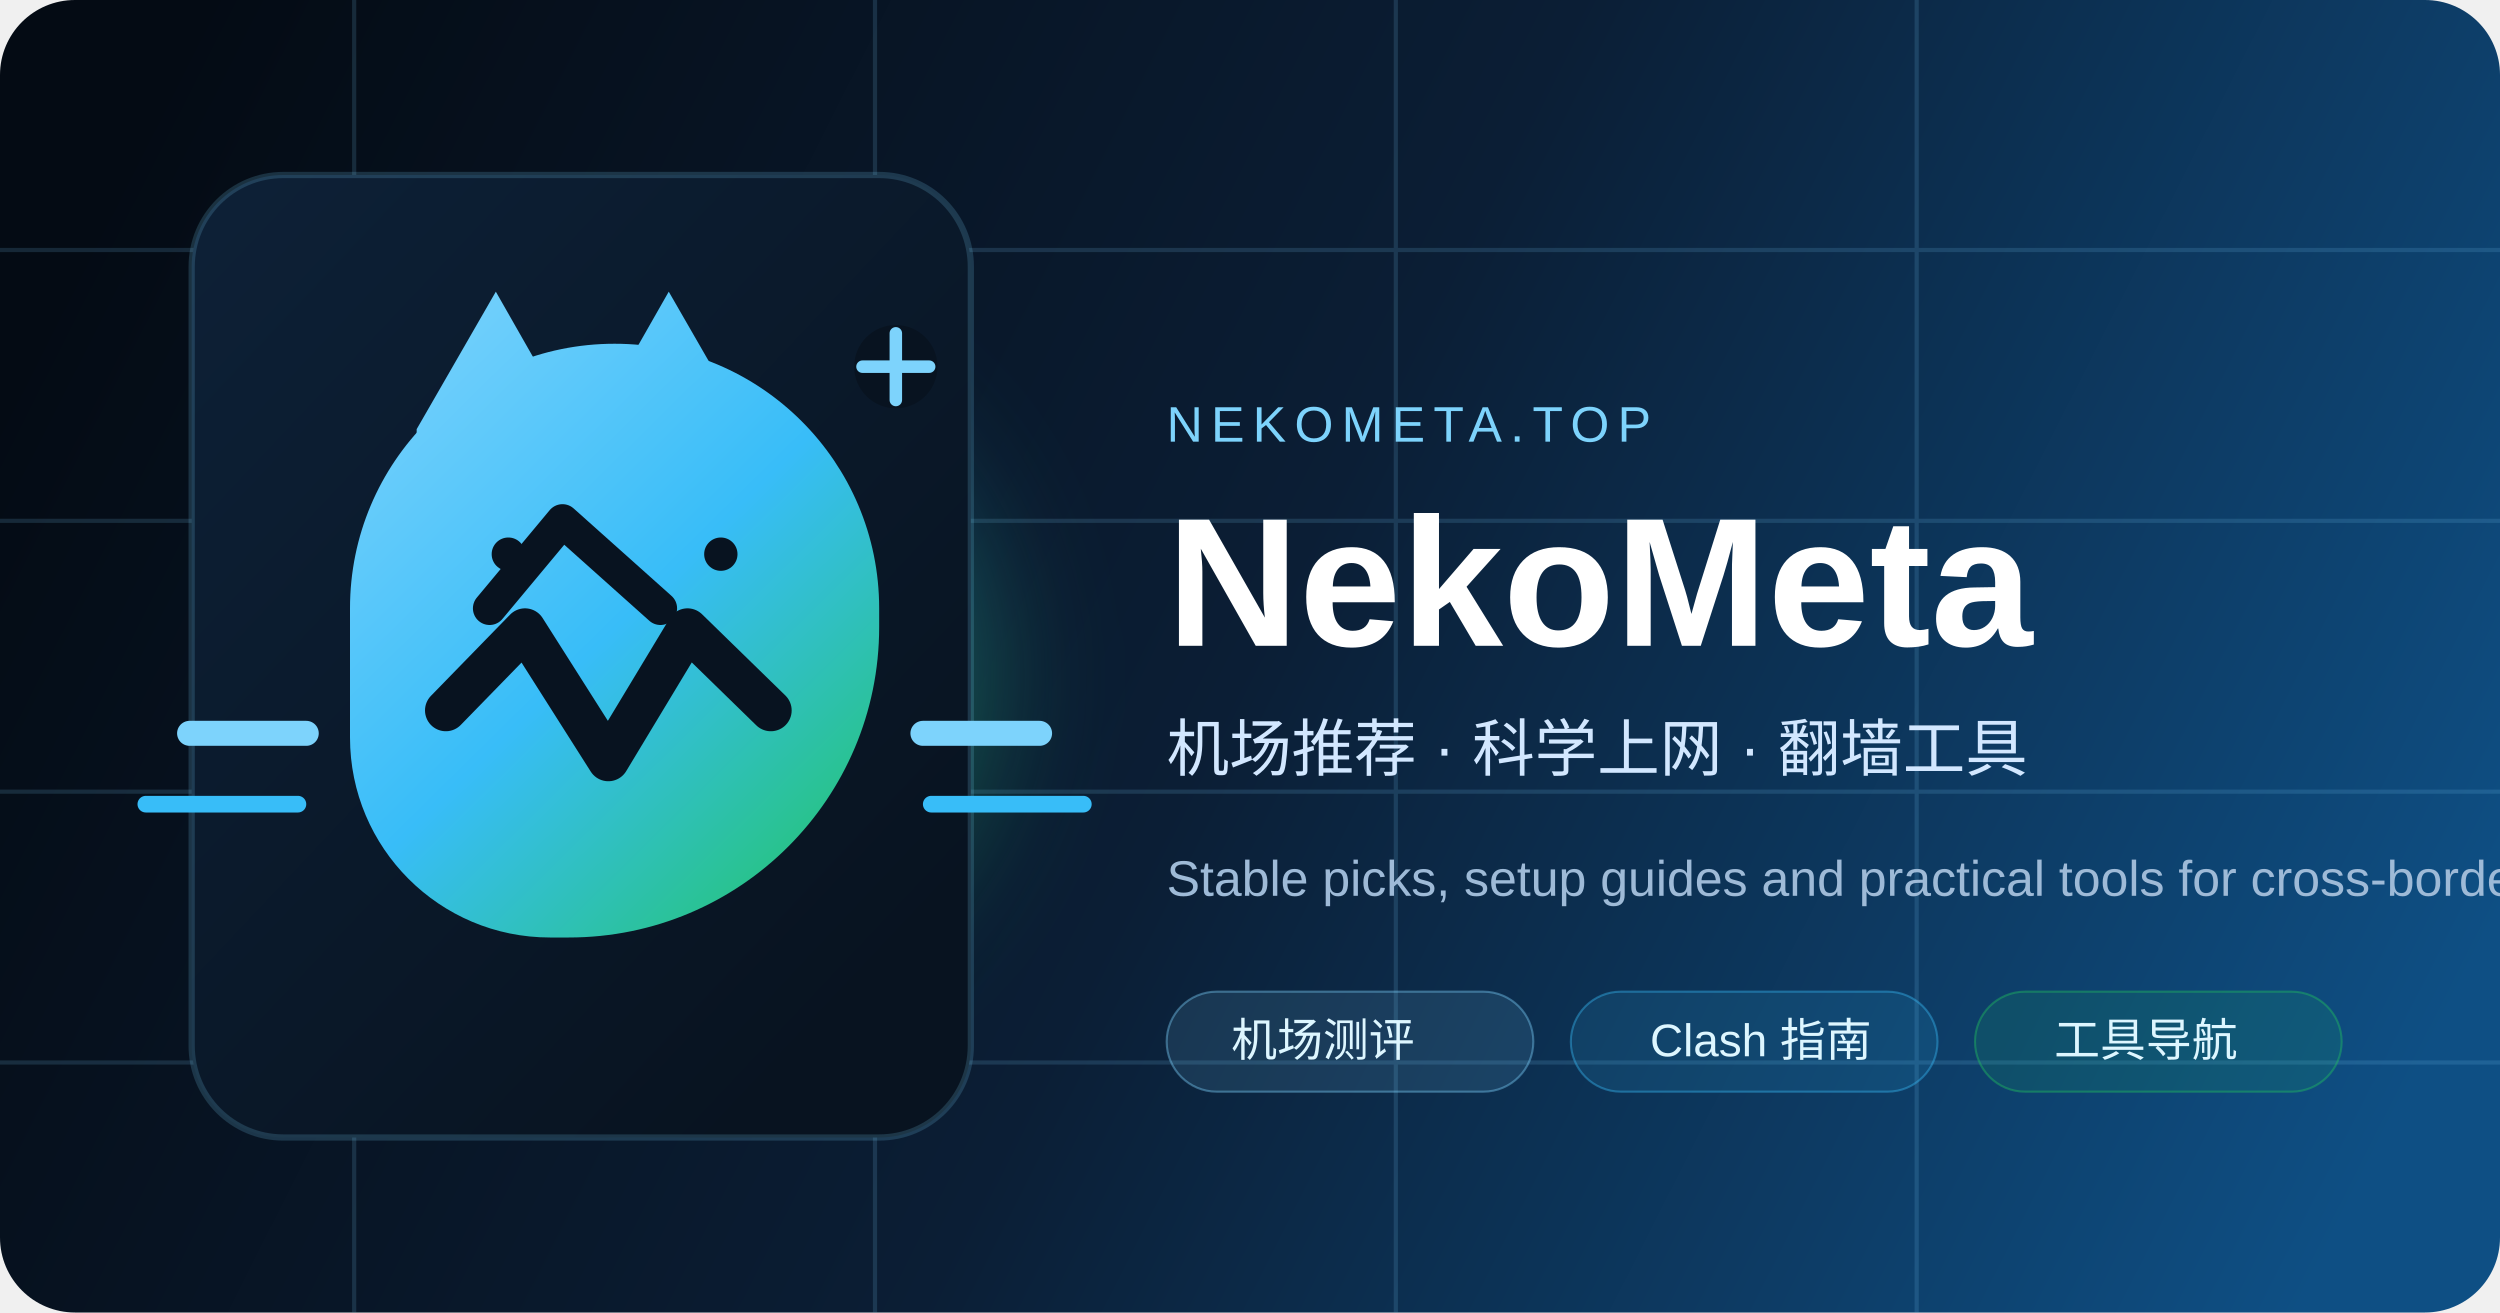
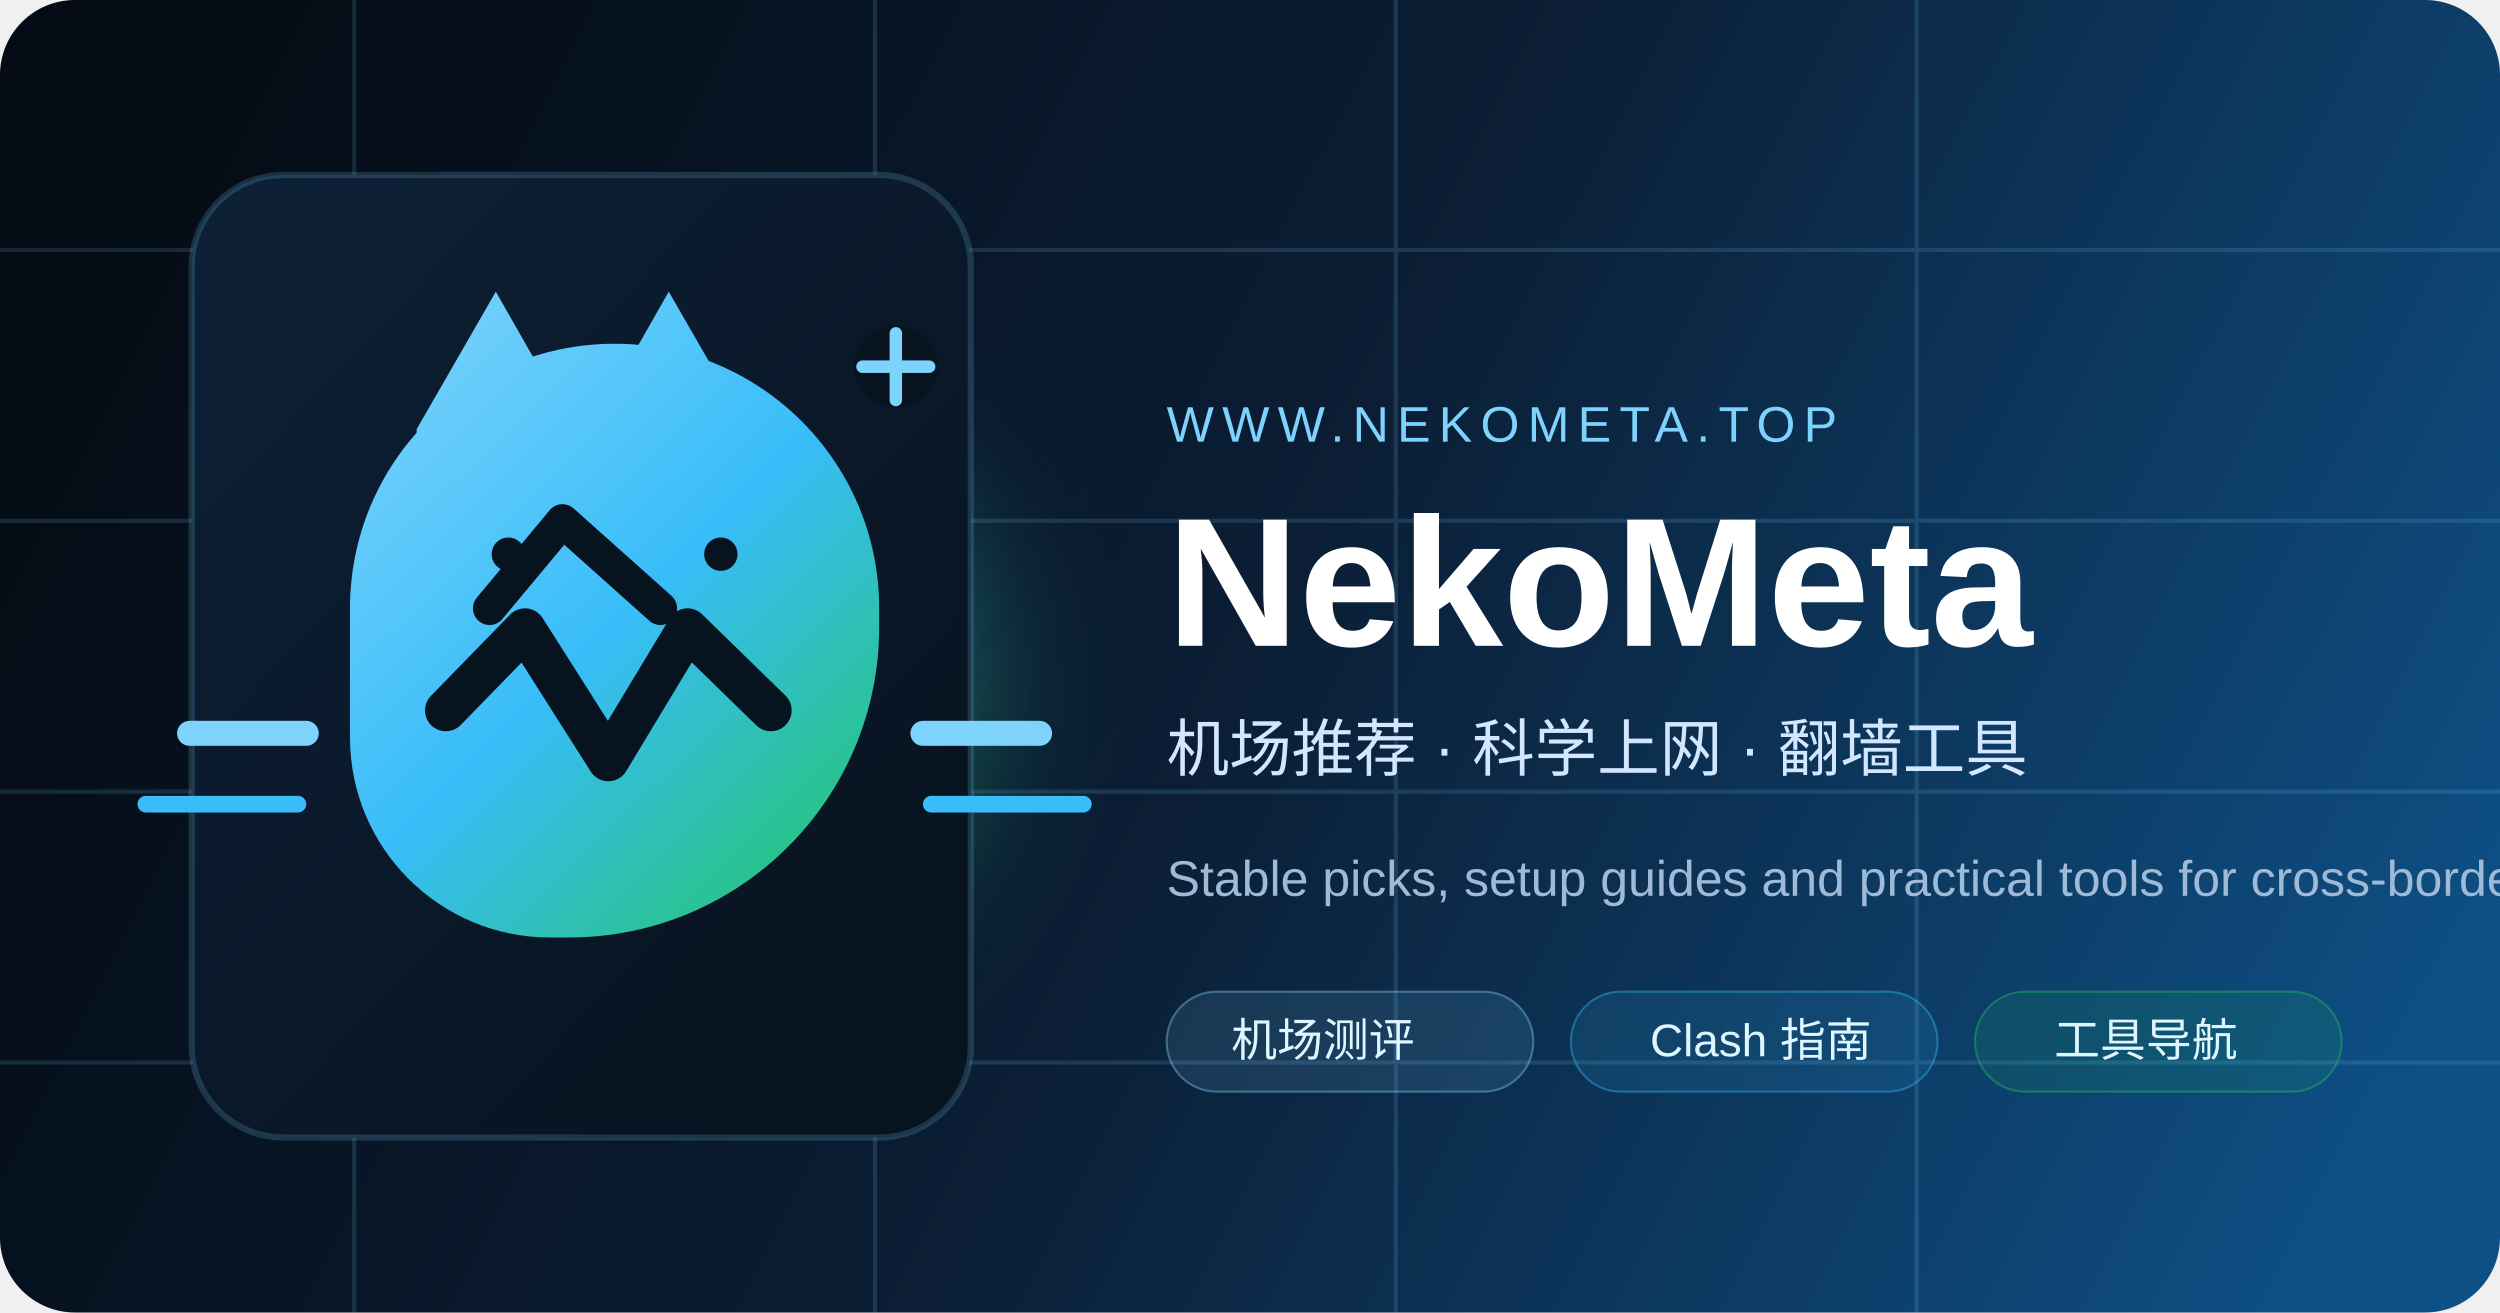
<svg xmlns="http://www.w3.org/2000/svg" width="1200" height="630" viewBox="0 0 1200 630" fill="none">
  <defs>
    <linearGradient id="bg" x1="72" y1="48" x2="1128" y2="582" gradientUnits="userSpaceOnUse">
      <stop stop-color="#040B14" />
      <stop offset="0.5" stop-color="#0B1E35" />
      <stop offset="1" stop-color="#0E4F84" />
    </linearGradient>
    <linearGradient id="panel" x1="120" y1="90" x2="470" y2="420" gradientUnits="userSpaceOnUse">
      <stop stop-color="#0D2036" />
      <stop offset="1" stop-color="#081320" />
    </linearGradient>
    <linearGradient id="accent" x1="175" y1="148" x2="447" y2="424" gradientUnits="userSpaceOnUse">
      <stop stop-color="#7DD3FC" />
      <stop offset="0.5" stop-color="#38BDF8" />
      <stop offset="1" stop-color="#22C55E" />
    </linearGradient>
    <filter id="blur" x="74" y="86" width="484" height="484" filterUnits="userSpaceOnUse" color-interpolation-filters="sRGB">
      <feGaussianBlur stdDeviation="34" />
    </filter>
  </defs>
  <rect width="1200" height="630" rx="36" fill="url(#bg)" />
  <g opacity="0.15">
    <path d="M0 120H1200" stroke="#7DD3FC" stroke-width="2" />
    <path d="M0 250H1200" stroke="#7DD3FC" stroke-width="2" />
    <path d="M0 380H1200" stroke="#7DD3FC" stroke-width="2" />
    <path d="M0 510H1200" stroke="#7DD3FC" stroke-width="2" />
    <path d="M170 0V630" stroke="#7DD3FC" stroke-width="2" />
    <path d="M420 0V630" stroke="#7DD3FC" stroke-width="2" />
    <path d="M670 0V630" stroke="#7DD3FC" stroke-width="2" />
    <path d="M920 0V630" stroke="#7DD3FC" stroke-width="2" />
  </g>
  <g filter="url(#blur)" opacity="0.45">
    <circle cx="326" cy="326" r="142" fill="url(#accent)" />
  </g>
  <rect x="92" y="84" width="374" height="462" rx="44" fill="url(#panel)" stroke="rgba(125,211,252,0.18)" stroke-width="3" />
  <path d="M200 206L238 140L283 219H200Z" fill="url(#accent)" />
  <path d="M359 206L321 140L276 219H359Z" fill="url(#accent)" />
  <path d="M168 292C168 221.86 224.86 165 295 165C365.14 165 422 221.86 422 292V301C422 383.291 355.291 450 273 450H264C210.98 450 168 407.02 168 354V292Z" fill="url(#accent)" />
  <path d="M214 341L252 302L292 365L330 302L370 341" stroke="#081320" stroke-width="20" stroke-linecap="round" stroke-linejoin="round" />
  <path d="M235 292L270 250L317 292" stroke="#081320" stroke-width="16" stroke-linecap="round" stroke-linejoin="round" />
  <circle cx="244" cy="266" r="8" fill="#081320" />
  <circle cx="346" cy="266" r="8" fill="#081320" />
  <path d="M147 352H91" stroke="#7DD3FC" stroke-width="12" stroke-linecap="round" />
  <path d="M143 386H70" stroke="#38BDF8" stroke-width="8" stroke-linecap="round" />
  <path d="M443 352H499" stroke="#7DD3FC" stroke-width="12" stroke-linecap="round" />
  <path d="M447 386H520" stroke="#38BDF8" stroke-width="8" stroke-linecap="round" />
  <circle cx="430" cy="176" r="20" fill="#081320" />
  <path d="M430 160V192" stroke="#7DD3FC" stroke-width="6" stroke-linecap="round" />
  <path d="M446 176H414" stroke="#7DD3FC" stroke-width="6" stroke-linecap="round" />
-   <text x="560" y="212" fill="#7DD3FC" font-size="24" font-family="Segoe UI, Arial, sans-serif" letter-spacing="4">NEKOMETA.TOP</text>
+   <text x="560" y="212" fill="#7DD3FC" font-size="24" font-family="Segoe UI, Arial, sans-serif" letter-spacing="4">WWW.NEKOMETA.TOP</text>
  <text x="560" y="310" fill="#FFFFFF" font-size="88" font-weight="700" font-family="Segoe UI, Arial, sans-serif">NekoMeta</text>
  <text x="560" y="370" fill="#D2E7FF" font-size="30" font-family="Segoe UI, Arial, sans-serif">机场推荐 · 科学上网 · 翻墙工具</text>
  <text x="560" y="430" fill="#9EBAD7" font-size="24" font-family="Segoe UI, Arial, sans-serif">Stable picks, setup guides and practical tools for cross-border access.</text>
  <rect x="560" y="476" width="176" height="48" rx="24" fill="rgba(125,211,252,0.12)" stroke="rgba(125,211,252,0.4)" />
  <rect x="754" y="476" width="176" height="48" rx="24" fill="rgba(56,189,248,0.12)" stroke="rgba(56,189,248,0.4)" />
  <rect x="948" y="476" width="176" height="48" rx="24" fill="rgba(34,197,94,0.12)" stroke="rgba(34,197,94,0.4)" />
  <text x="591" y="507" fill="#DDF6FF" font-size="22" font-family="Segoe UI, Arial, sans-serif">机场测评</text>
  <text x="792" y="507" fill="#DDF6FF" font-size="22" font-family="Segoe UI, Arial, sans-serif">Clash 指南</text>
  <text x="986" y="507" fill="#DDF6FF" font-size="22" font-family="Segoe UI, Arial, sans-serif">工具导航</text>
</svg>
